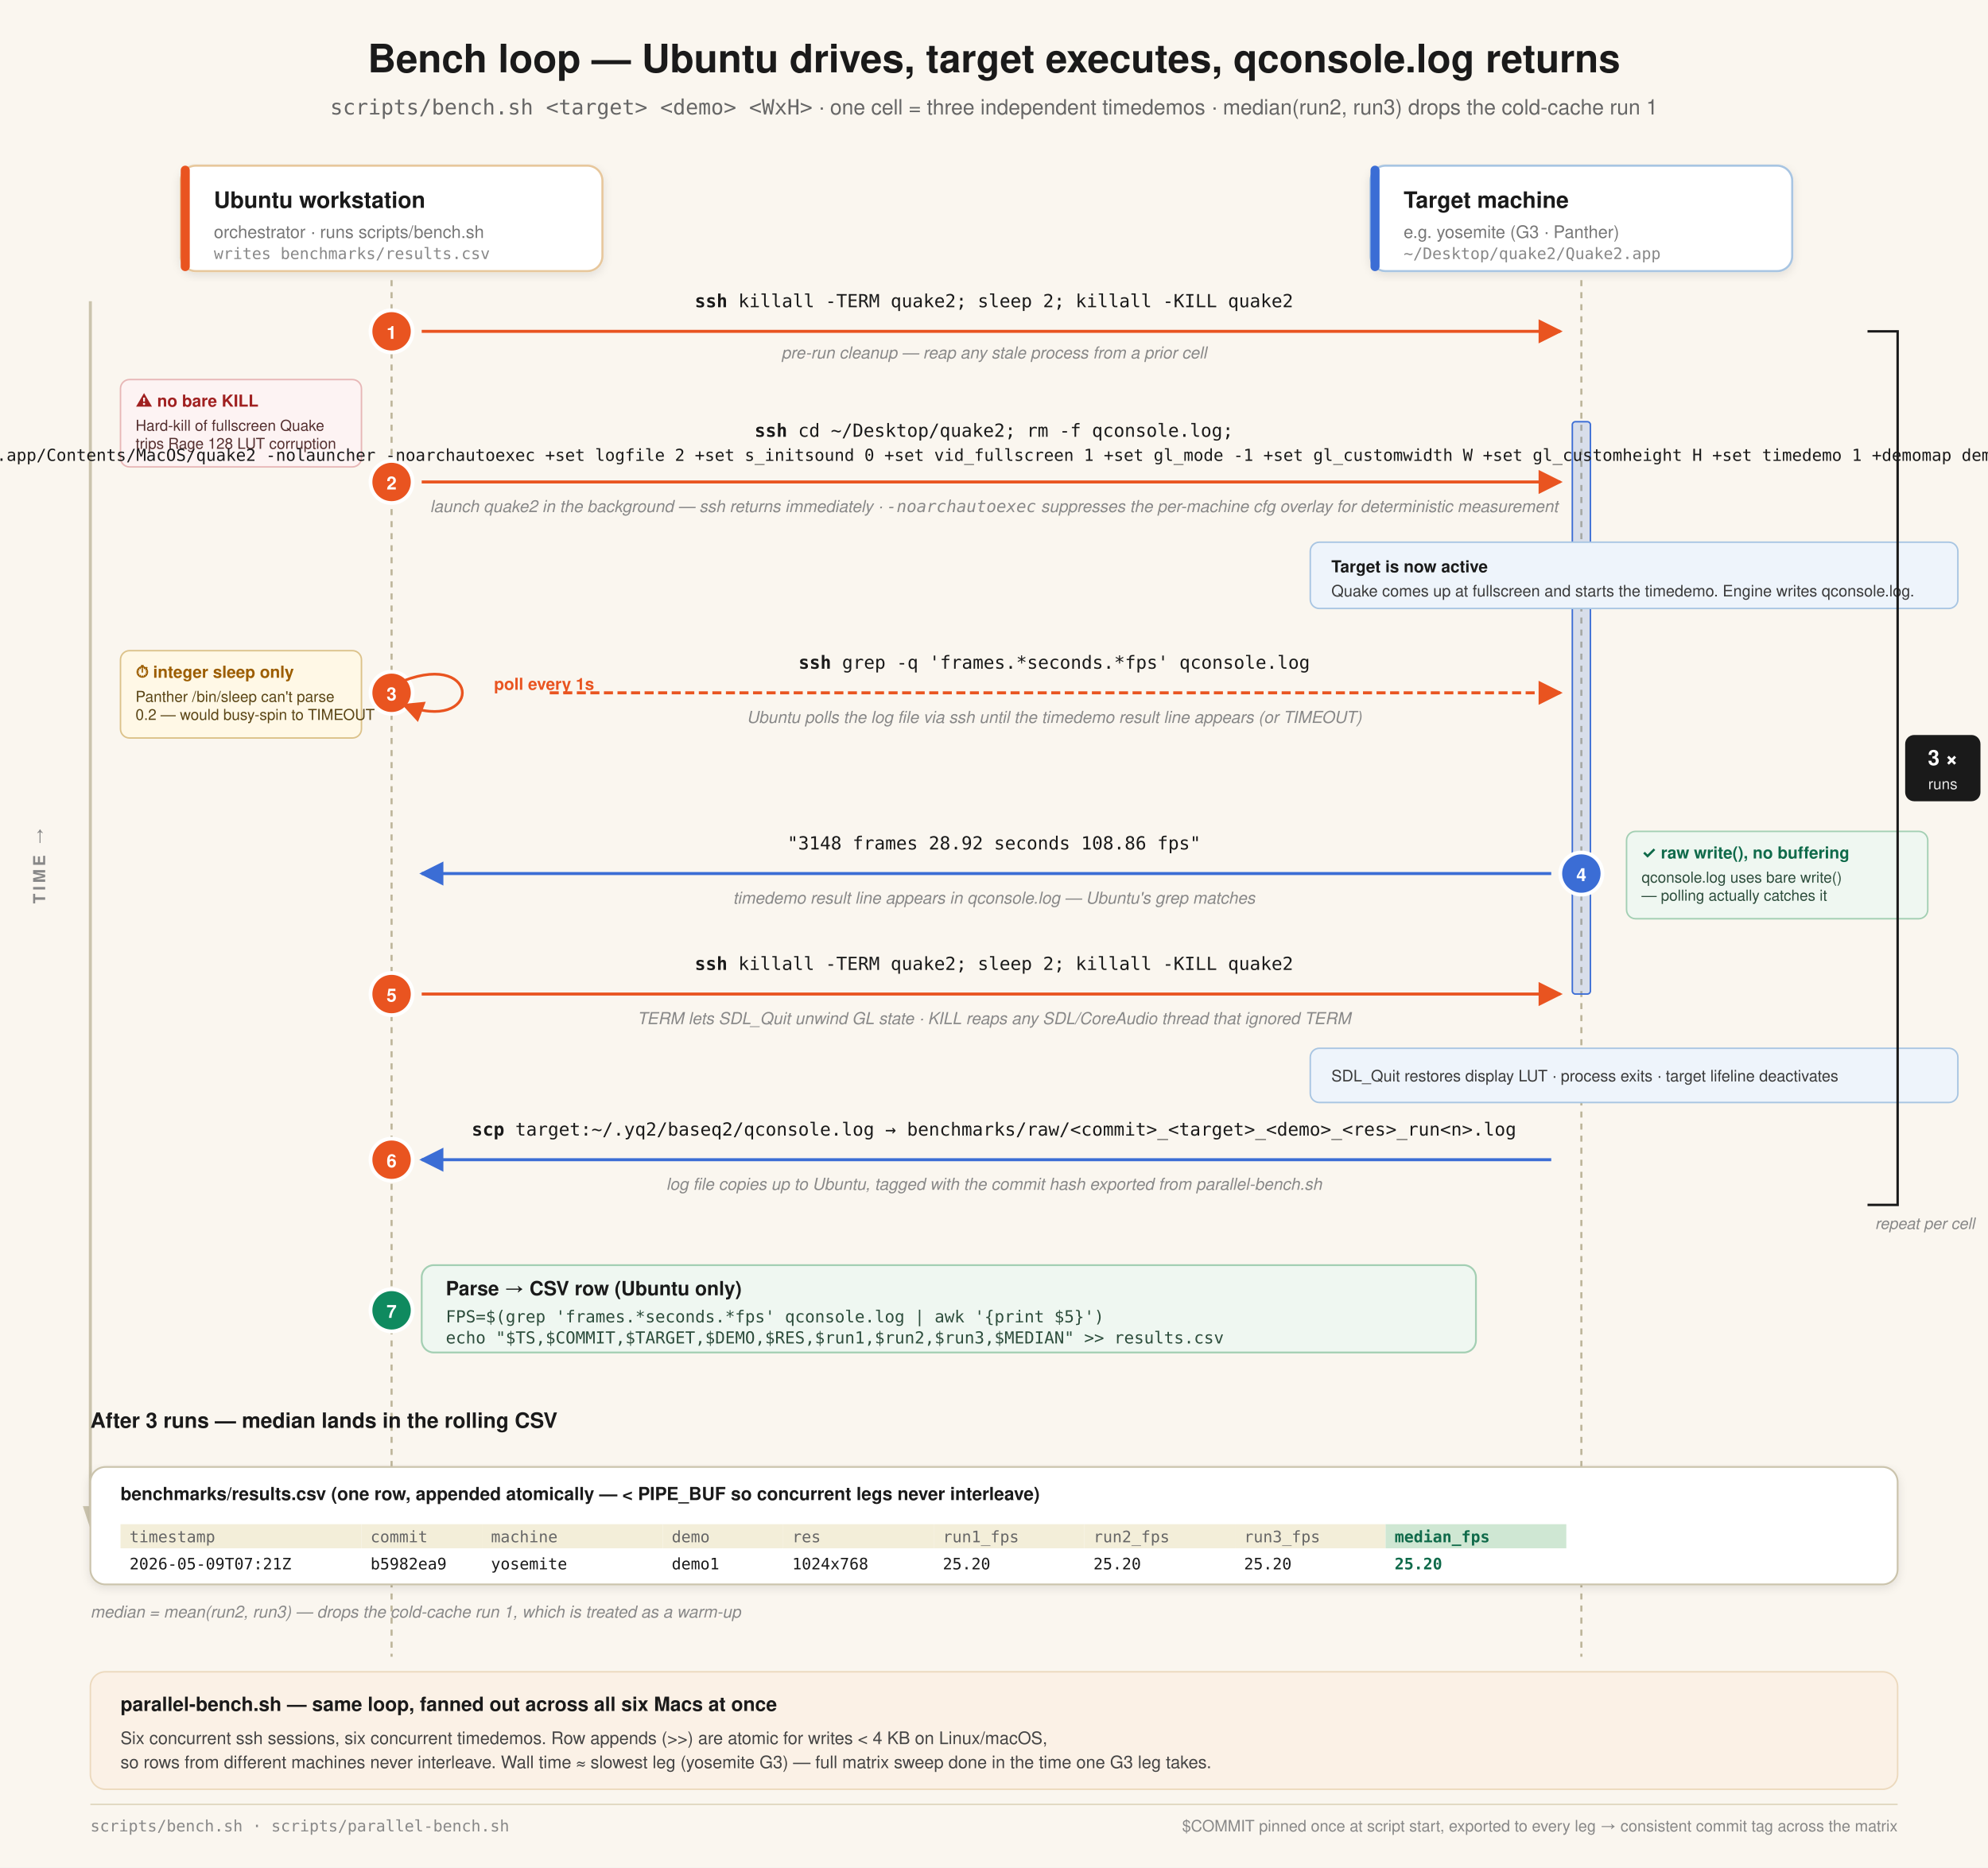
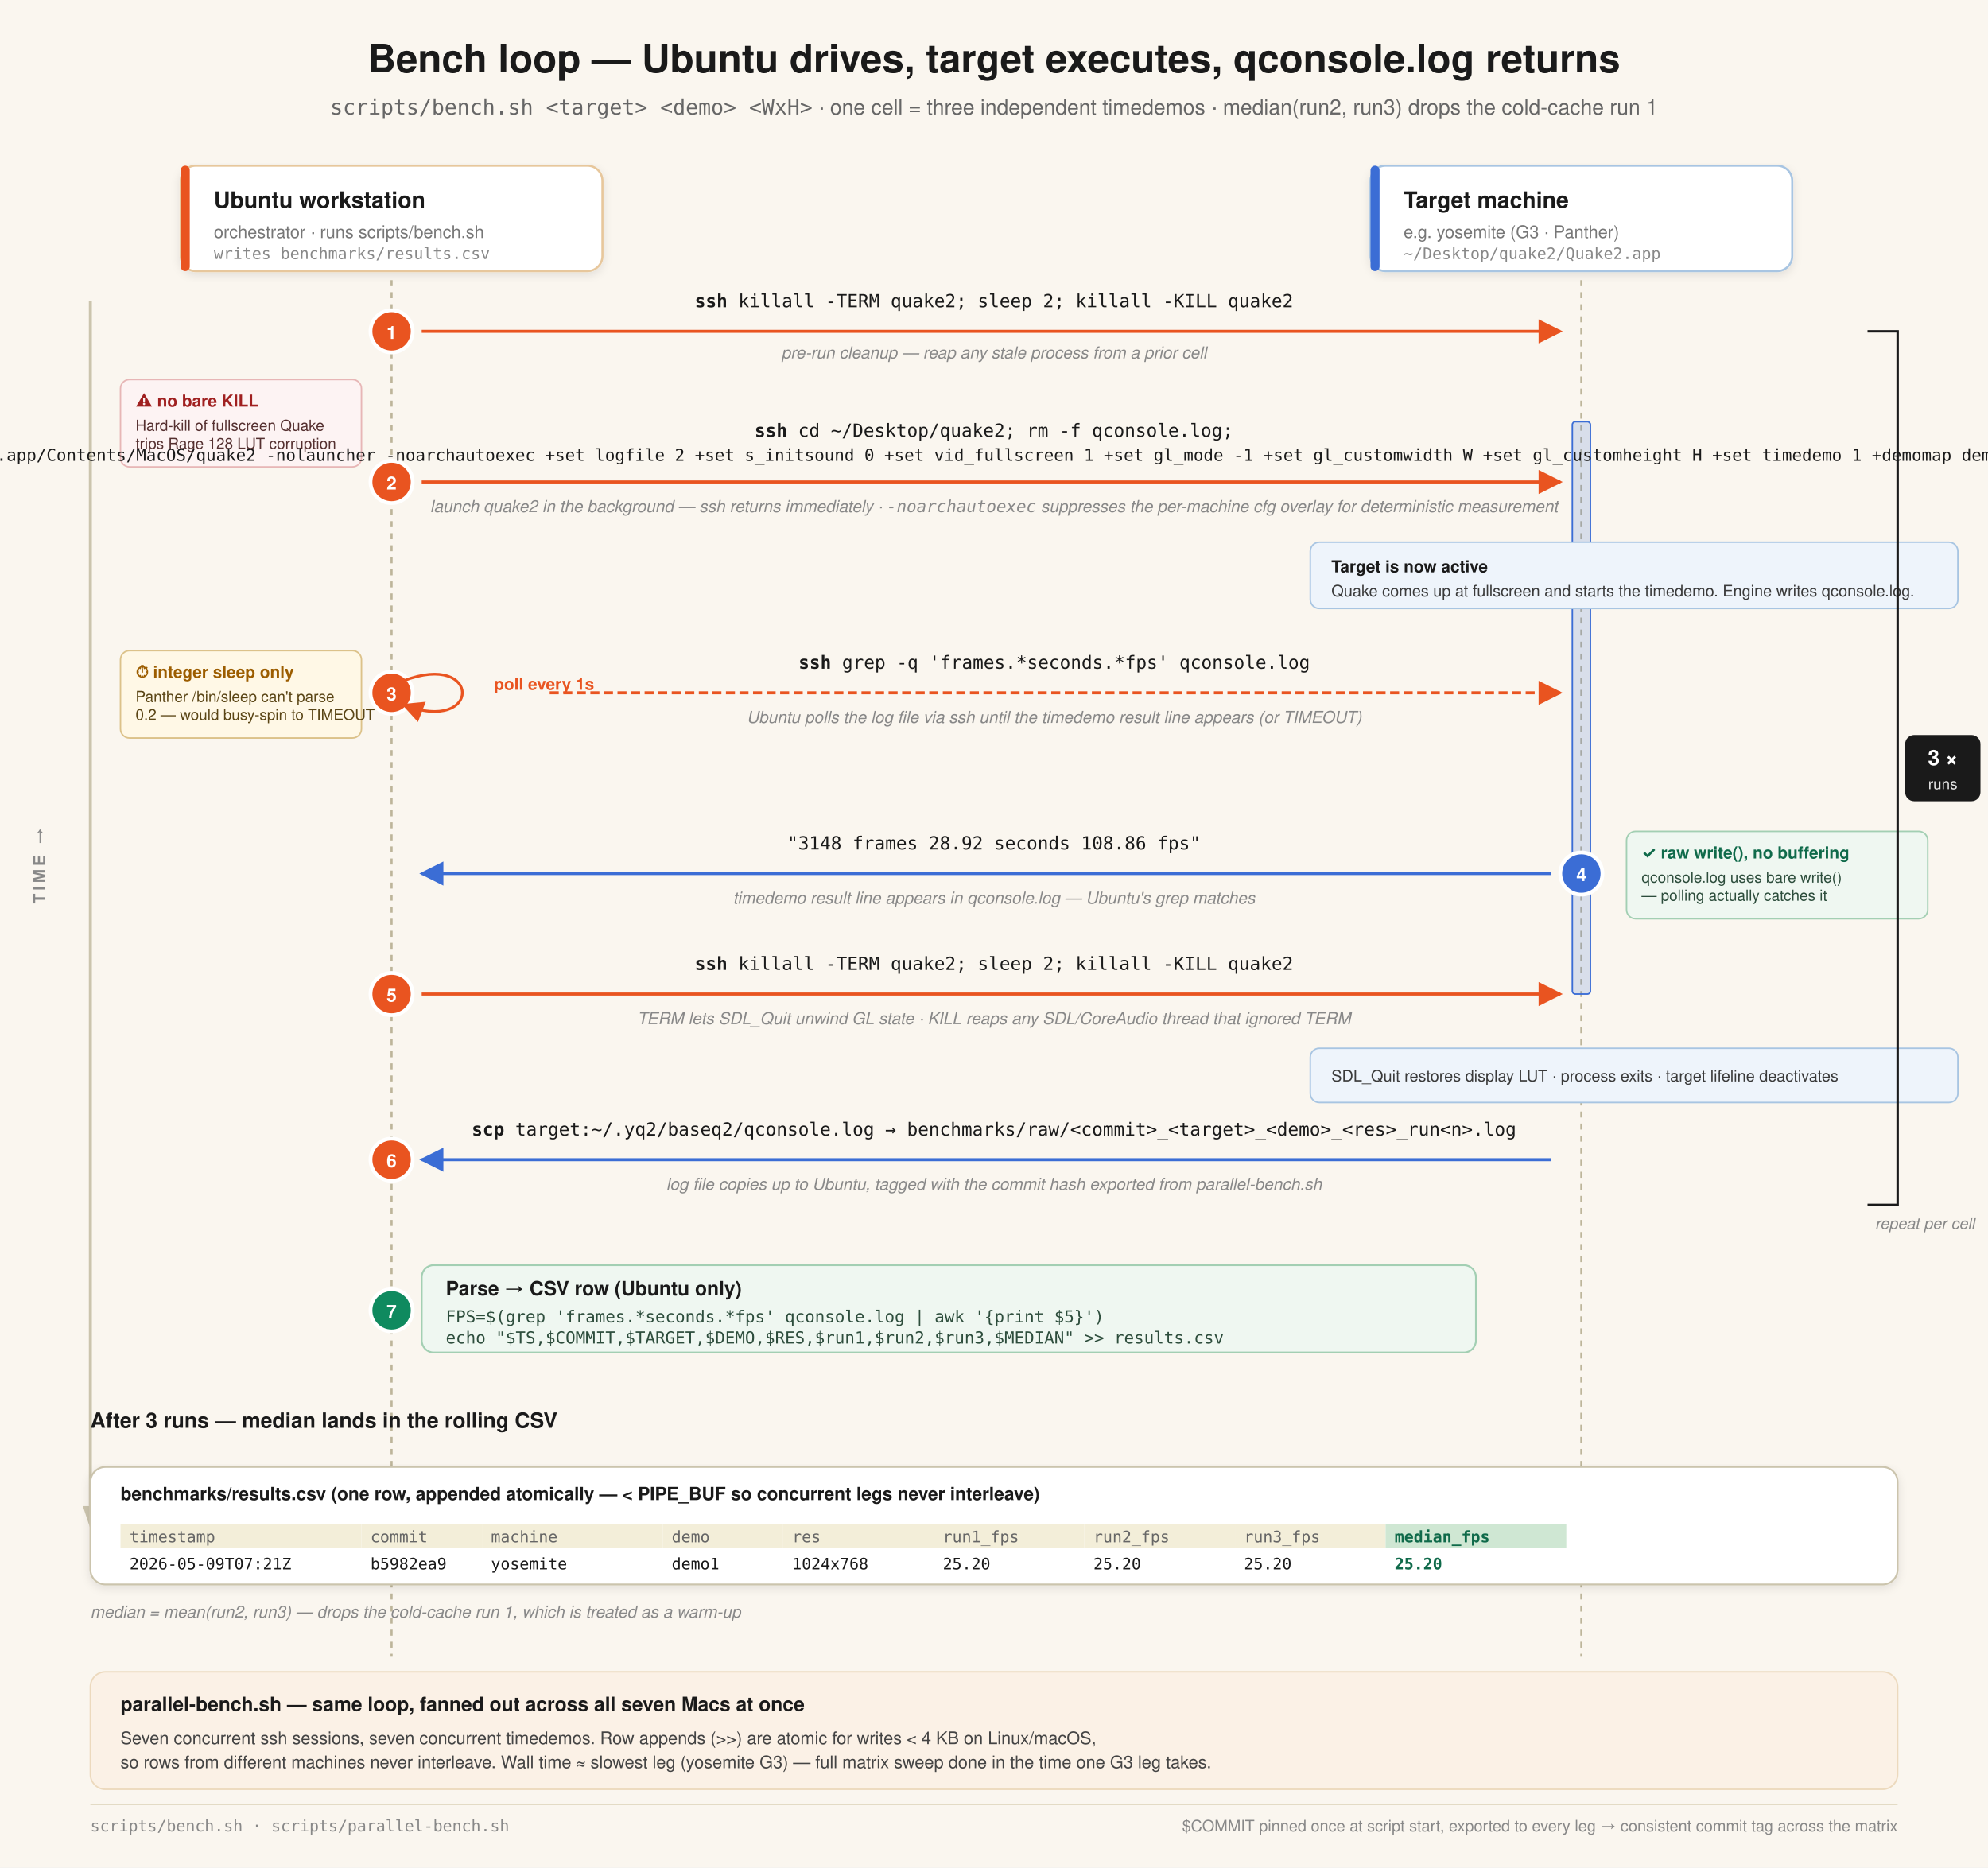
<svg xmlns="http://www.w3.org/2000/svg" viewBox="0 0 1320 1240" font-family="-apple-system, system-ui, 'Segoe UI', Helvetica, Arial, sans-serif">
  <defs>
    <marker id="bl-orange" viewBox="0 0 10 10" refX="9" refY="5" markerWidth="8" markerHeight="8" orient="auto-start-reverse">
      <path d="M 0 0 L 10 5 L 0 10 z" fill="#e95420" />
    </marker>
    <marker id="bl-blue" viewBox="0 0 10 10" refX="9" refY="5" markerWidth="8" markerHeight="8" orient="auto-start-reverse">
      <path d="M 0 0 L 10 5 L 0 10 z" fill="#3b6dd5" />
    </marker>
    <marker id="bl-green" viewBox="0 0 10 10" refX="9" refY="5" markerWidth="8" markerHeight="8" orient="auto-start-reverse">
      <path d="M 0 0 L 10 5 L 0 10 z" fill="#0f8a5f" />
    </marker>
    <marker id="bl-ink" viewBox="0 0 10 10" refX="9" refY="5" markerWidth="7" markerHeight="7" orient="auto-start-reverse">
      <path d="M 0 0 L 10 5 L 0 10 z" fill="#3a3a3a" />
    </marker>
    <filter id="bl-shadow" x="-5%" y="-5%" width="110%" height="115%">
      <feDropShadow dx="0" dy="2" stdDeviation="3" flood-opacity="0.10" />
    </filter>
  </defs>
  <rect width="1320" height="1240" fill="#faf6ef" />
  <text x="660" y="48" text-anchor="middle" font-size="26" font-weight="700" fill="#1a1a1a">Bench loop — Ubuntu drives, target executes, qconsole.log returns</text>
  <text x="660" y="76" text-anchor="middle" font-size="14" fill="#666">
    <tspan font-family="ui-monospace, Menlo, Consolas, monospace">scripts/bench.sh &lt;target&gt; &lt;demo&gt; &lt;WxH&gt;</tspan> · one cell = three independent timedemos · median(run2, run3) drops the cold-cache run 1</text>
  <g transform="translate(120, 110)">
    <rect x="0" y="0" width="280" height="70" rx="10" fill="#ffffff" stroke="#e7c79c" stroke-width="1.4" filter="url(#bl-shadow)" />
    <rect x="0" y="0" width="6" height="70" rx="3" fill="#e95420" />
    <text x="22" y="28" font-size="15" font-weight="700" fill="#1a1a1a">Ubuntu workstation</text>
    <text x="22" y="48" font-size="11.5" fill="#777">orchestrator · runs scripts/bench.sh</text>
    <text x="22" y="62" font-family="ui-monospace, Menlo, Consolas, monospace" font-size="10.5" fill="#888">writes benchmarks/results.csv</text>
  </g>
  <g transform="translate(910, 110)">
    <rect x="0" y="0" width="280" height="70" rx="10" fill="#ffffff" stroke="#a8c5e2" stroke-width="1.4" filter="url(#bl-shadow)" />
    <rect x="0" y="0" width="6" height="70" rx="3" fill="#3b6dd5" />
    <text x="22" y="28" font-size="15" font-weight="700" fill="#1a1a1a">Target machine</text>
    <text x="22" y="48" font-size="11.5" fill="#777">e.g. yosemite (G3 · Panther)</text>
    <text x="22" y="62" font-family="ui-monospace, Menlo, Consolas, monospace" font-size="10.5" fill="#888">~/Desktop/quake2/Quake2.app</text>
  </g>
  <g stroke="#bdb59a" stroke-width="1.4" stroke-dasharray="4 4">
    <line x1="260" y1="186" x2="260" y2="1100" />
    <line x1="1050" y1="186" x2="1050" y2="1100" />
  </g>
  <g transform="translate(60, 200)">
    <line x1="0" y1="0" x2="0" y2="800" stroke="#cbc4ad" stroke-width="2" />
    <path d="M -5 800 L 0 815 L 5 800 z" fill="#cbc4ad" />
    <text x="-30" y="400" font-size="11" font-weight="600" fill="#888" letter-spacing="2" transform="rotate(-90, -30, 400)">TIME →</text>
  </g>
  <rect x="1044" y="280" width="12" height="380" rx="2" fill="#3b6dd5" opacity="0.18" />
  <rect x="1044" y="280" width="12" height="380" rx="2" fill="none" stroke="#3b6dd5" stroke-width="1" />
  <g transform="translate(0, 220)">
    <circle cx="260" cy="0" r="14" fill="#e95420" stroke="#fff" stroke-width="2.5" />
    <text x="260" y="5" text-anchor="middle" font-size="12" font-weight="700" fill="#fff">1</text>
    <line x1="280" y1="0" x2="1036" y2="0" stroke="#e95420" stroke-width="2" marker-end="url(#bl-orange)" />
    <text x="660" y="-16" text-anchor="middle" font-family="ui-monospace, Menlo, Consolas, monospace" font-size="12" fill="#1a1a1a">
      <tspan font-weight="700">ssh</tspan>  killall -TERM quake2; sleep 2; killall -KILL quake2</text>
    <text x="660" y="18" text-anchor="middle" font-size="11" fill="#888" font-style="italic">pre-run cleanup — reap any stale process from a prior cell</text>
  </g>
  <g transform="translate(80, 252)">
    <rect x="0" y="0" width="160" height="58" rx="6" fill="#fdf3f3" stroke="#e7b6b6" stroke-width="1" />
    <text x="10" y="18" font-size="11" font-weight="700" fill="#a02020">⚠ no bare KILL</text>
    <text x="10" y="34" font-size="10" fill="#553030">Hard-kill of fullscreen Quake</text>
    <text x="10" y="46" font-size="10" fill="#553030">trips Rage 128 LUT corruption</text>
  </g>
  <g transform="translate(0, 320)">
    <circle cx="260" cy="0" r="14" fill="#e95420" stroke="#fff" stroke-width="2.5" />
    <text x="260" y="5" text-anchor="middle" font-size="12" font-weight="700" fill="#fff">2</text>
    <line x1="280" y1="0" x2="1036" y2="0" stroke="#e95420" stroke-width="2" marker-end="url(#bl-orange)" />
    <text x="660" y="-30" text-anchor="middle" font-family="ui-monospace, Menlo, Consolas, monospace" font-size="12" fill="#1a1a1a">
      <tspan font-weight="700">ssh</tspan>  cd ~/Desktop/quake2; rm -f qconsole.log;</text>
    <text x="660" y="-14" text-anchor="middle" font-family="ui-monospace, Menlo, Consolas, monospace" font-size="11" fill="#1a1a1a">./Quake2.app/Contents/MacOS/quake2 -nolauncher -noarchautoexec +set logfile 2 +set s_initsound 0 +set vid_fullscreen 1 +set gl_mode -1 +set gl_customwidth W +set gl_customheight H +set timedemo 1 +demomap demoN.dm2 &amp;</text>
    <text x="660" y="20" text-anchor="middle" font-size="11" fill="#888" font-style="italic">launch quake2 in the background — ssh returns immediately · <tspan font-family="ui-monospace, Menlo, Consolas, monospace">-noarchautoexec</tspan> suppresses the per-machine cfg overlay for deterministic measurement</text>
  </g>
  <g transform="translate(870, 360)">
    <rect x="0" y="0" width="430" height="44" rx="6" fill="#eef4fb" stroke="#a8c5e2" stroke-width="1" />
    <text x="14" y="20" font-size="11" font-weight="700" fill="#1a1a1a">Target is now active</text>
    <text x="14" y="36" font-size="10.5" fill="#3a3a3a">Quake comes up at fullscreen and starts the timedemo. Engine writes qconsole.log.</text>
  </g>
  <g transform="translate(0, 460)">
    <circle cx="260" cy="0" r="14" fill="#e95420" stroke="#fff" stroke-width="2.5" />
    <text x="260" y="5" text-anchor="middle" font-size="12" font-weight="700" fill="#fff">3</text>
    <path d="M 268 -8 C 320 -28 320 28 268 8" stroke="#e95420" stroke-width="1.8" fill="none" marker-end="url(#bl-orange)" />
    <text x="328" y="-2" font-size="11" font-weight="700" fill="#e95420">poll every 1s</text>
    <line x1="365" y1="0" x2="1036" y2="0" stroke="#e95420" stroke-width="2" stroke-dasharray="6 3" marker-end="url(#bl-orange)" />
    <text x="700" y="-16" text-anchor="middle" font-family="ui-monospace, Menlo, Consolas, monospace" font-size="12" fill="#1a1a1a">
      <tspan font-weight="700">ssh</tspan>  grep -q 'frames.*seconds.*fps' qconsole.log</text>
    <text x="700" y="20" text-anchor="middle" font-size="11" fill="#888" font-style="italic">Ubuntu polls the log file via ssh until the timedemo result line appears (or TIMEOUT)</text>
  </g>
  <g transform="translate(80, 432)">
    <rect x="0" y="0" width="160" height="58" rx="6" fill="#fff8e6" stroke="#dcc28a" stroke-width="1" />
    <text x="10" y="18" font-size="11" font-weight="700" fill="#9c5d00">⏱ integer sleep only</text>
    <text x="10" y="34" font-size="10" fill="#5a4515">Panther /bin/sleep can't parse</text>
    <text x="10" y="46" font-size="10" fill="#5a4515">0.2 — would busy-spin to TIMEOUT</text>
  </g>
  <g transform="translate(0, 580)">
    <circle cx="1050" cy="0" r="14" fill="#3b6dd5" stroke="#fff" stroke-width="2.5" />
    <text x="1050" y="5" text-anchor="middle" font-size="12" font-weight="700" fill="#fff">4</text>
    <line x1="1030" y1="0" x2="280" y2="0" stroke="#3b6dd5" stroke-width="2" marker-end="url(#bl-blue)" />
    <text x="660" y="-16" text-anchor="middle" font-family="ui-monospace, Menlo, Consolas, monospace" font-size="12" fill="#1a1a1a">"3148 frames 28.92 seconds 108.86 fps"</text>
    <text x="660" y="20" text-anchor="middle" font-size="11" fill="#888" font-style="italic">timedemo result line appears in qconsole.log — Ubuntu's grep matches</text>
  </g>
  <g transform="translate(1080, 552)">
    <rect x="0" y="0" width="200" height="58" rx="6" fill="#eff7f1" stroke="#a3cfb3" stroke-width="1" />
    <text x="10" y="18" font-size="11" font-weight="700" fill="#0f6a4a">✓ raw write(), no buffering</text>
    <text x="10" y="34" font-size="10" fill="#2d4d3c">qconsole.log uses bare write()</text>
    <text x="10" y="46" font-size="10" fill="#2d4d3c">— polling actually catches it</text>
  </g>
  <g transform="translate(0, 660)">
    <circle cx="260" cy="0" r="14" fill="#e95420" stroke="#fff" stroke-width="2.5" />
    <text x="260" y="5" text-anchor="middle" font-size="12" font-weight="700" fill="#fff">5</text>
    <line x1="280" y1="0" x2="1036" y2="0" stroke="#e95420" stroke-width="2" marker-end="url(#bl-orange)" />
    <text x="660" y="-16" text-anchor="middle" font-family="ui-monospace, Menlo, Consolas, monospace" font-size="12" fill="#1a1a1a">
      <tspan font-weight="700">ssh</tspan>  killall -TERM quake2; sleep 2; killall -KILL quake2</text>
    <text x="660" y="20" text-anchor="middle" font-size="11" fill="#888" font-style="italic">TERM lets SDL_Quit unwind GL state · KILL reaps any SDL/CoreAudio thread that ignored TERM</text>
  </g>
  <g transform="translate(870, 696)">
    <rect x="0" y="0" width="430" height="36" rx="6" fill="#eef4fb" stroke="#a8c5e2" stroke-width="1" />
    <text x="14" y="22" font-size="10.5" fill="#3a3a3a">SDL_Quit restores display LUT · process exits · target lifeline deactivates</text>
  </g>
  <g transform="translate(0, 770)">
    <circle cx="260" cy="0" r="14" fill="#e95420" stroke="#fff" stroke-width="2.5" />
    <text x="260" y="5" text-anchor="middle" font-size="12" font-weight="700" fill="#fff">6</text>
    <line x1="1030" y1="0" x2="280" y2="0" stroke="#3b6dd5" stroke-width="2" marker-end="url(#bl-blue)" />
    <text x="660" y="-16" text-anchor="middle" font-family="ui-monospace, Menlo, Consolas, monospace" font-size="12" fill="#1a1a1a">
      <tspan font-weight="700">scp</tspan>  target:~/.yq2/baseq2/qconsole.log  →  benchmarks/raw/&lt;commit&gt;_&lt;target&gt;_&lt;demo&gt;_&lt;res&gt;_run&lt;n&gt;.log</text>
    <text x="660" y="20" text-anchor="middle" font-size="11" fill="#888" font-style="italic">log file copies up to Ubuntu, tagged with the commit hash exported from parallel-bench.sh</text>
  </g>
  <g transform="translate(0, 870)">
    <circle cx="260" cy="0" r="14" fill="#0f8a5f" stroke="#fff" stroke-width="2.5" />
    <text x="260" y="5" text-anchor="middle" font-size="12" font-weight="700" fill="#fff">7</text>
    <rect x="280" y="-30" width="700" height="58" rx="8" fill="#eff7f1" stroke="#a3cfb3" stroke-width="1.2" />
    <text x="296" y="-10" font-size="13" font-weight="700" fill="#1a1a1a">Parse → CSV row (Ubuntu only)</text>
    <g font-family="ui-monospace, Menlo, Consolas, monospace" font-size="11" fill="#2d4d3c">
      <text x="296" y="8">FPS=$(grep 'frames.*seconds.*fps' qconsole.log | awk '{print $5}')</text>
      <text x="296" y="22">echo "$TS,$COMMIT,$TARGET,$DEMO,$RES,$run1,$run2,$run3,$MEDIAN" &gt;&gt; results.csv</text>
    </g>
  </g>
  <g stroke="#1a1a1a" stroke-width="1.6" fill="none">
    <path d="M 1240 220 L 1260 220 L 1260 800 L 1240 800" />
  </g>
  <g transform="translate(1265, 510)">
    <rect x="0" y="-22" width="50" height="44" rx="6" fill="#1a1a1a" />
    <text x="25" y="-2" text-anchor="middle" font-size="14" font-weight="700" fill="#fff">3 ×</text>
    <text x="25" y="14" text-anchor="middle" font-size="10" fill="#e7e7e7">runs</text>
  </g>
  <text x="1245" y="816" font-size="10.5" fill="#888" font-style="italic">repeat per cell</text>
  <g transform="translate(60, 950)">
    <text x="0" y="-2" font-size="14" font-weight="700" fill="#1a1a1a">After 3 runs — median lands in the rolling CSV</text>
    <g transform="translate(0, 24)">
      <rect x="0" y="0" width="1200" height="78" rx="10" fill="#ffffff" stroke="#cbc4ad" stroke-width="1.2" filter="url(#bl-shadow)" />
      <text x="20" y="22" font-size="12" font-weight="700" fill="#1a1a1a">benchmarks/results.csv  (one row, appended atomically — &lt; PIPE_BUF so concurrent legs never interleave)</text>
      <g font-family="ui-monospace, Menlo, Consolas, monospace" font-size="10.5">
        <g transform="translate(20, 38)">
          <rect x="0" y="0" width="160" height="16" fill="#f3eed9" />
          <text x="6" y="12" fill="#666">timestamp</text>
          <rect x="160" y="0" width="80" height="16" fill="#f3eed9" />
          <text x="166" y="12" fill="#666">commit</text>
          <rect x="240" y="0" width="120" height="16" fill="#f3eed9" />
          <text x="246" y="12" fill="#666">machine</text>
          <rect x="360" y="0" width="80" height="16" fill="#f3eed9" />
          <text x="366" y="12" fill="#666">demo</text>
          <rect x="440" y="0" width="100" height="16" fill="#f3eed9" />
          <text x="446" y="12" fill="#666">res</text>
          <rect x="540" y="0" width="100" height="16" fill="#f3eed9" />
          <text x="546" y="12" fill="#666">run1_fps</text>
          <rect x="640" y="0" width="100" height="16" fill="#f3eed9" />
          <text x="646" y="12" fill="#666">run2_fps</text>
          <rect x="740" y="0" width="100" height="16" fill="#f3eed9" />
          <text x="746" y="12" fill="#666">run3_fps</text>
          <rect x="840" y="0" width="120" height="16" fill="#cfe7d3" />
          <text x="846" y="12" fill="#0f6a4a" font-weight="700">median_fps</text>
        </g>
        <g transform="translate(20, 56)" fill="#1a1a1a">
          <text x="6" y="12">2026-05-09T07:21Z</text>
          <text x="166" y="12">b5982ea9</text>
          <text x="246" y="12">yosemite</text>
          <text x="366" y="12">demo1</text>
          <text x="446" y="12">1024x768</text>
          <text x="546" y="12">25.20</text>
          <text x="646" y="12">25.20</text>
          <text x="746" y="12">25.20</text>
          <text x="846" y="12" fill="#0f6a4a" font-weight="700">25.20</text>
        </g>
      </g>
    </g>
    <text x="0" y="124" font-size="11" fill="#888" font-style="italic">median = mean(run2, run3) — drops the cold-cache run 1, which is treated as a warm-up</text>
  </g>
  <g transform="translate(60, 1110)">
    <rect x="0" y="0" width="1200" height="78" rx="10" fill="#fbf1e6" stroke="#ecd9bd" stroke-width="1" />
-     <text x="20" y="26" font-size="13" font-weight="700" fill="#1a1a1a">parallel-bench.sh — same loop, fanned out across all six Macs at once</text>
-     <text x="20" y="48" font-size="11.5" fill="#444">Six concurrent ssh sessions, six concurrent timedemos. Row appends (&gt;&gt;) are atomic for writes &lt; 4 KB on Linux/macOS,</text>
+     <text x="20" y="26" font-size="13" font-weight="700" fill="#1a1a1a">parallel-bench.sh — same loop, fanned out across all seven Macs at once</text>
+     <text x="20" y="48" font-size="11.5" fill="#444">Seven concurrent ssh sessions, seven concurrent timedemos. Row appends (&gt;&gt;) are atomic for writes &lt; 4 KB on Linux/macOS,</text>
    <text x="20" y="64" font-size="11.5" fill="#444">so rows from different machines never interleave. Wall time ≈ slowest leg (yosemite G3) — full matrix sweep done in the time one G3 leg takes.</text>
  </g>
  <g transform="translate(60, 1212)">
    <line x1="0" y1="-14" x2="1200" y2="-14" stroke="#e0d8c0" stroke-width="1" />
    <text x="0" y="4" font-family="ui-monospace, Menlo, Consolas, monospace" font-size="10.5" fill="#888">scripts/bench.sh · scripts/parallel-bench.sh</text>
    <text x="1200" y="4" text-anchor="end" font-size="10.5" fill="#888">$COMMIT pinned once at script start, exported to every leg → consistent commit tag across the matrix</text>
  </g>
</svg>
